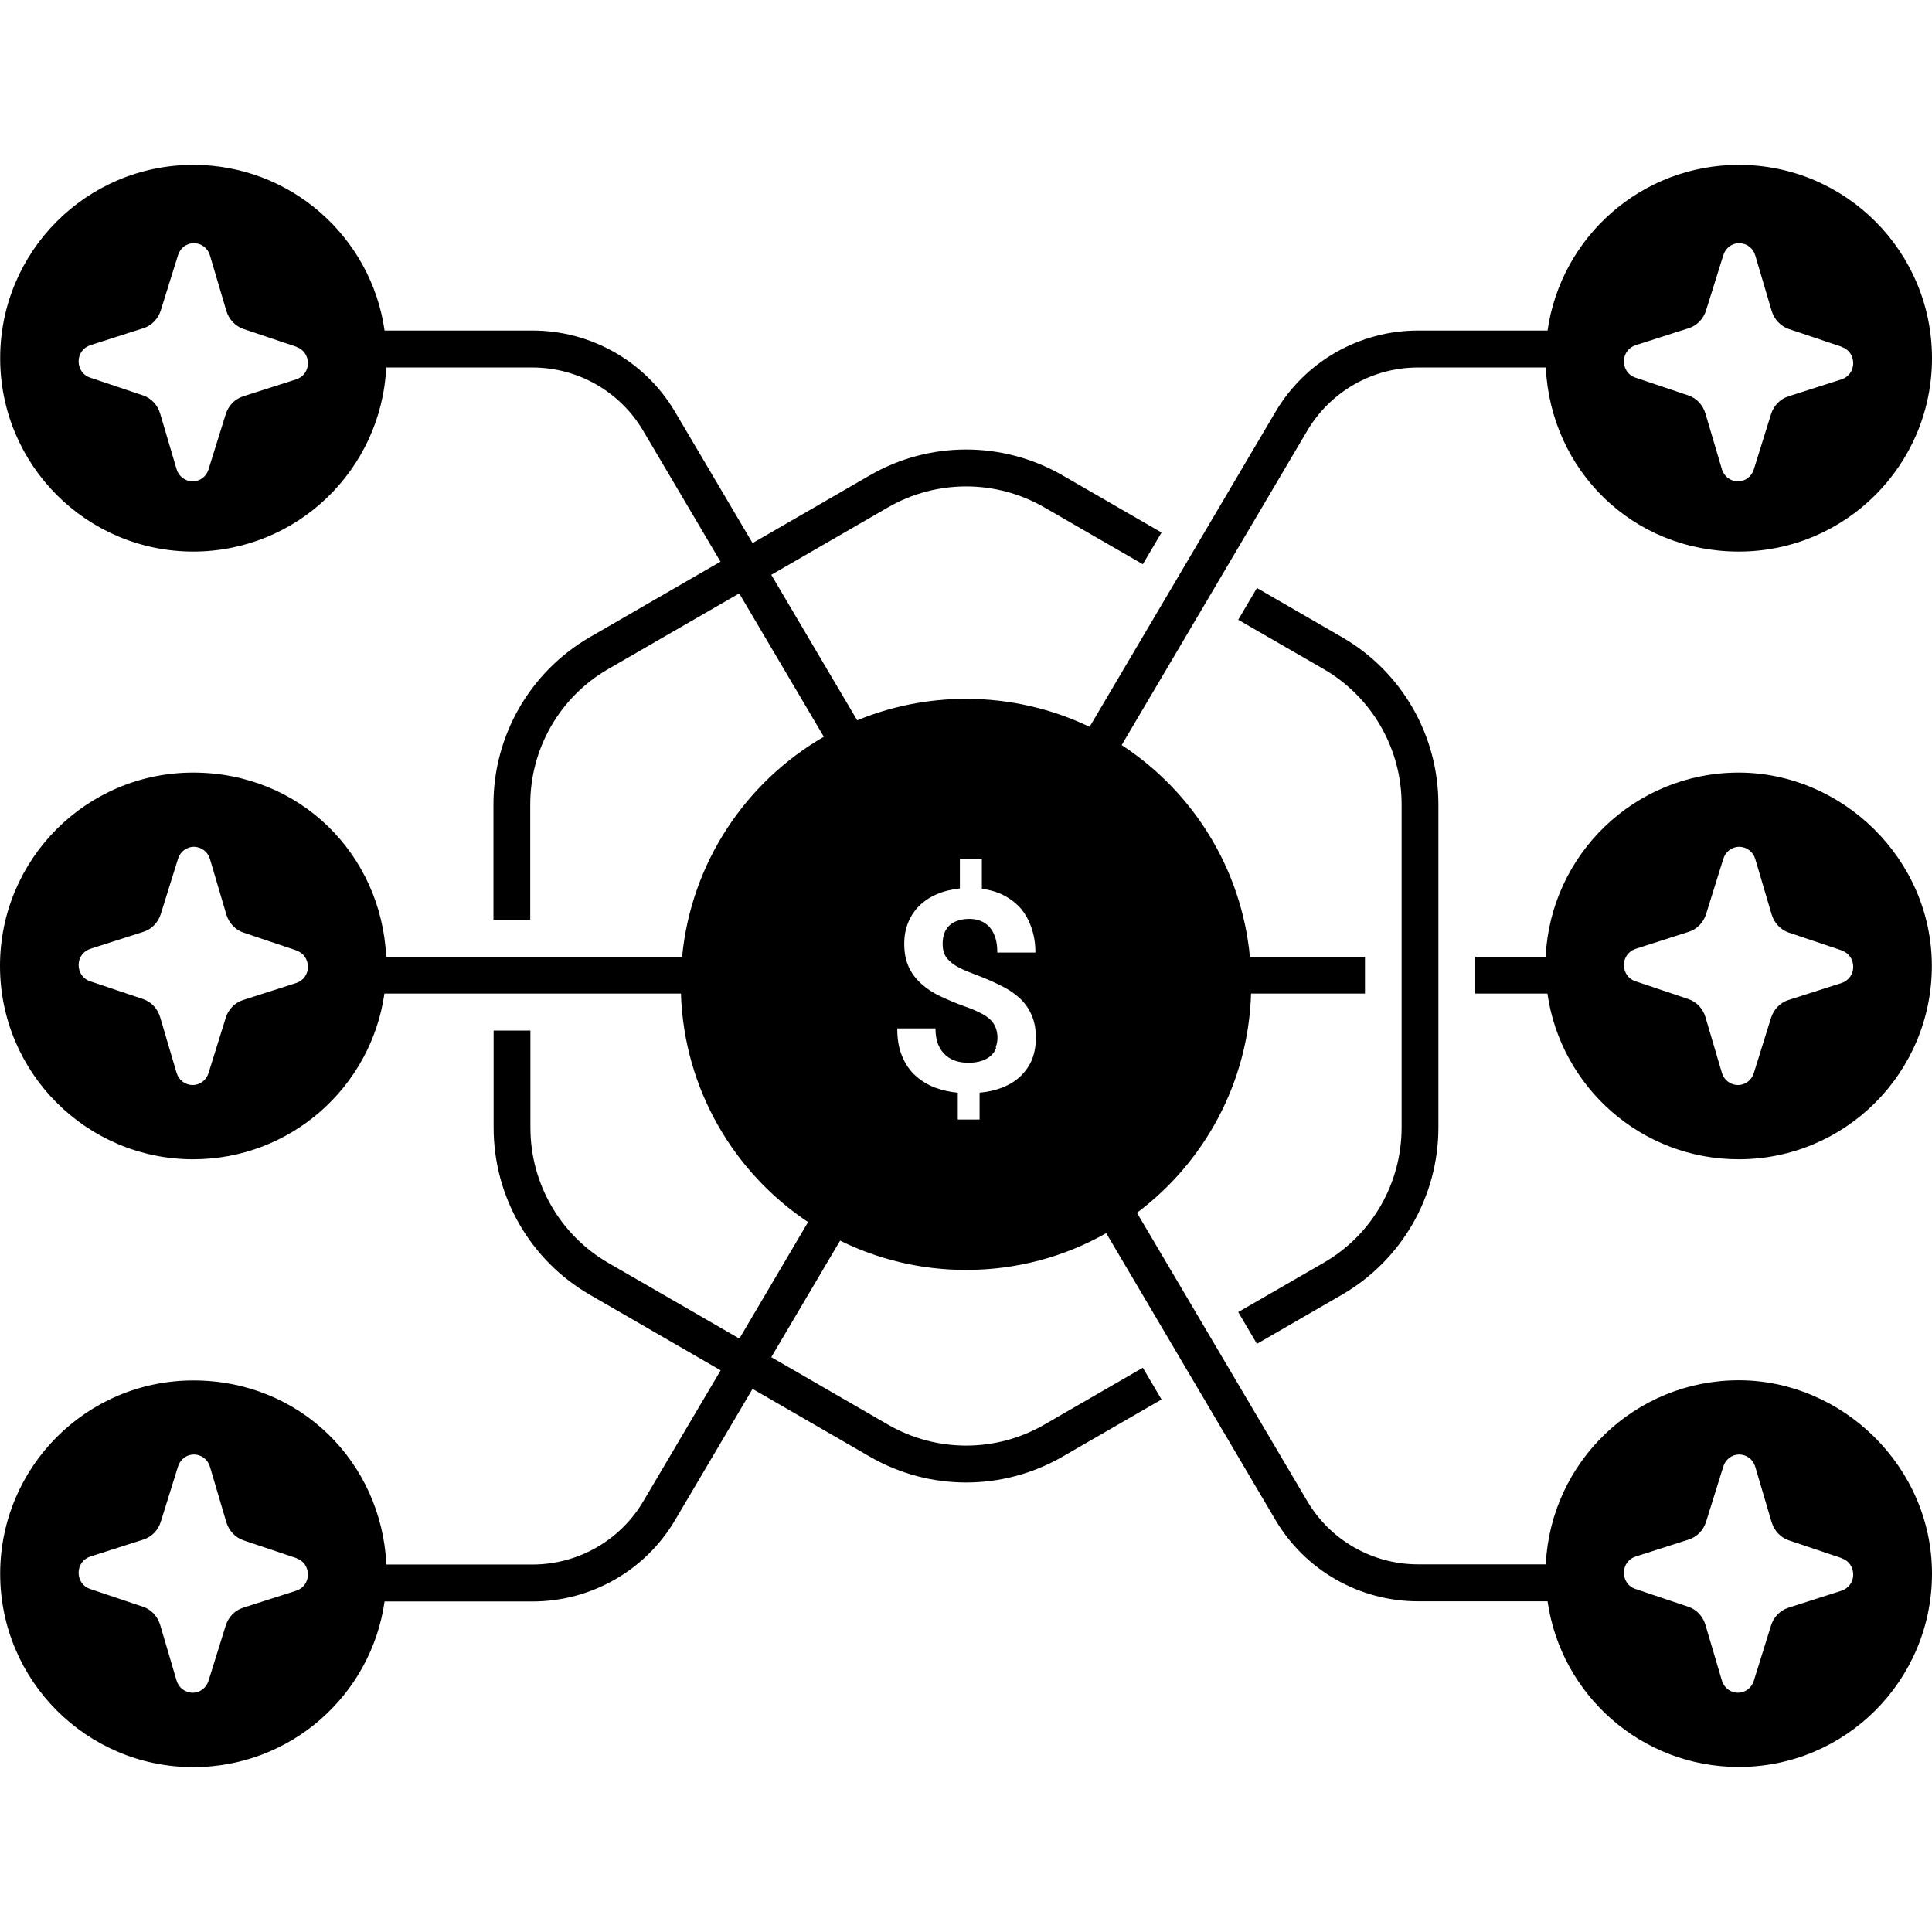
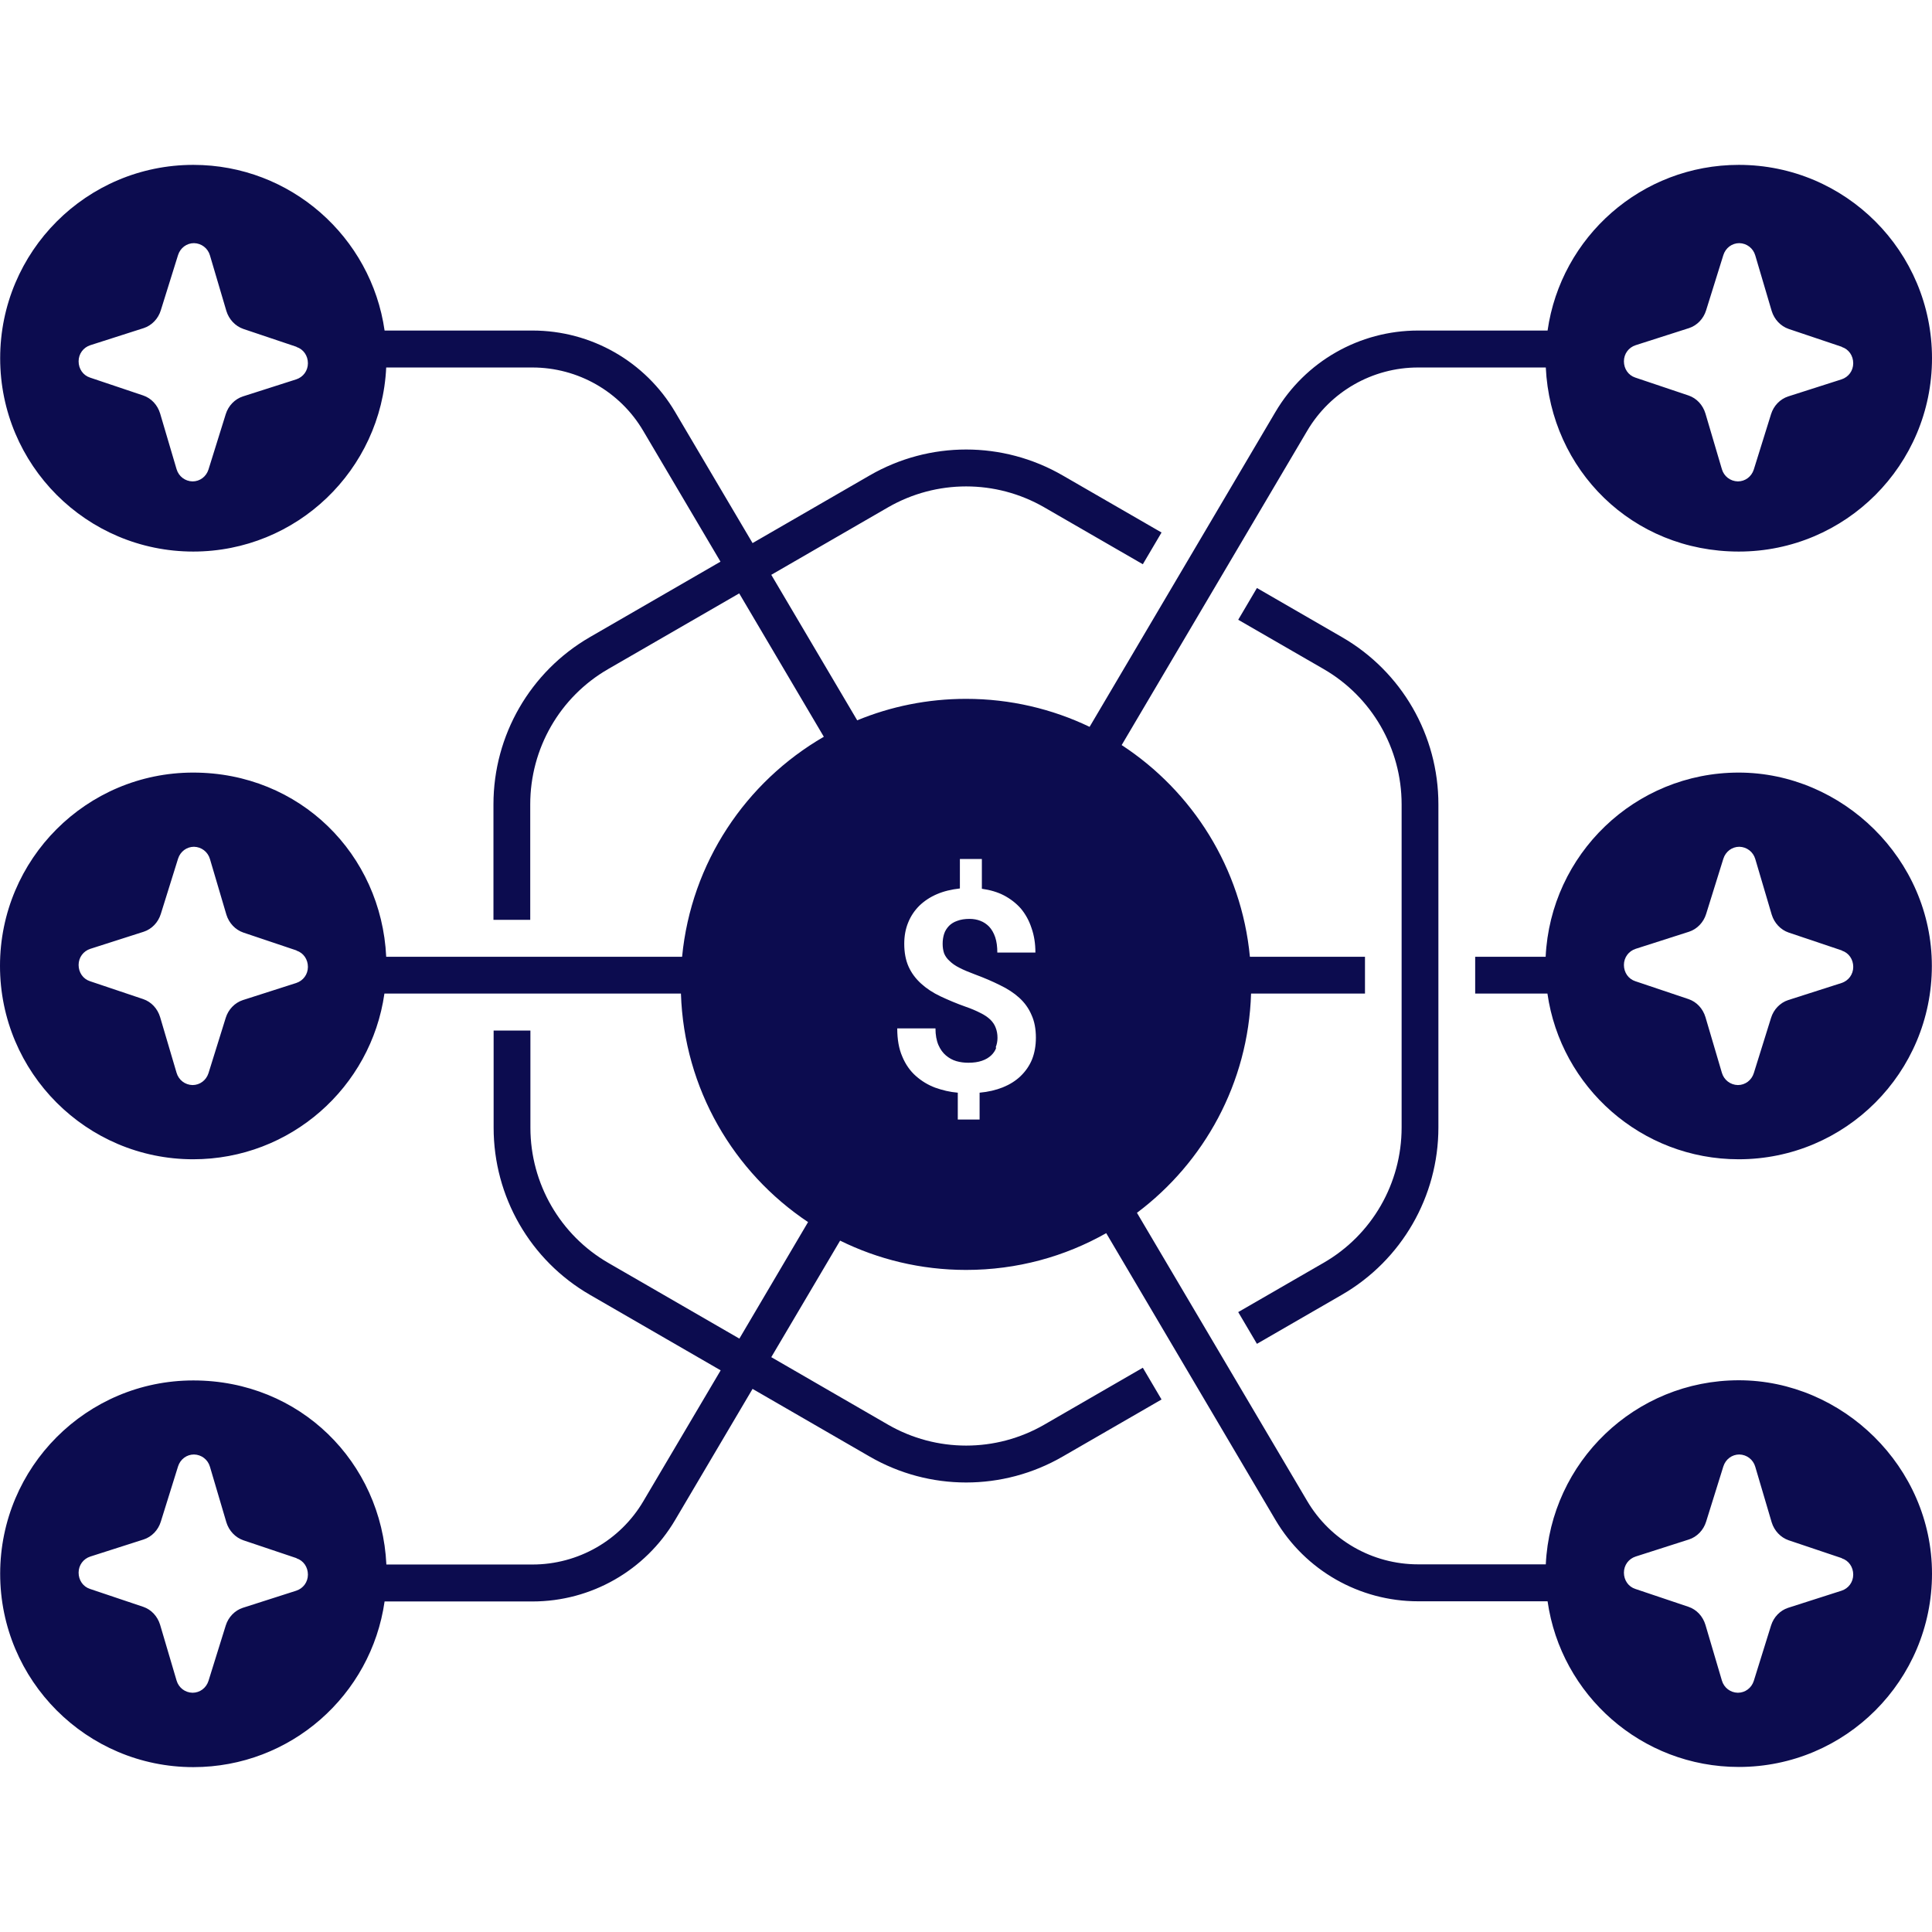
<svg xmlns="http://www.w3.org/2000/svg" width="80" height="80" viewBox="0 0 80 80" fill="none">
-   <path fill-rule="evenodd" clip-rule="evenodd" d="M8.006 22.839C3.585 22.839 0.007 19.254 0.007 14.833C0.007 10.412 3.585 6.827 8.006 6.827C12.036 6.827 15.372 9.812 15.925 13.687H22.05C24.477 13.687 26.721 14.967 27.954 17.057L31.162 22.488L36.014 19.685C38.487 18.256 41.526 18.256 44 19.685L48.097 22.05L47.322 23.364L43.238 21.006C41.237 19.853 38.777 19.853 36.775 21.006L31.937 23.802L35.495 29.827C36.883 29.254 38.406 28.938 40.003 28.938C41.836 28.938 43.568 29.355 45.118 30.097L52.814 17.057C54.048 14.967 56.292 13.687 58.718 13.687H64.082C64.635 9.805 67.971 6.827 72.001 6.827C76.421 6.827 80 10.412 80 14.833C80 19.254 76.421 22.839 72.001 22.839C67.58 22.839 64.21 19.456 64.008 15.217H58.718C56.831 15.217 55.086 16.214 54.129 17.838L46.446 30.852C49.377 32.766 51.406 35.946 51.756 39.619H56.521V41.142H51.804C51.689 44.855 49.856 48.137 47.079 50.22L54.129 62.155C55.086 63.779 56.831 64.776 58.718 64.776H64.008C64.21 60.531 67.708 57.154 72.001 57.154C76.293 57.154 80 60.74 80 65.16C80 69.581 76.421 73.166 72.001 73.166C67.971 73.166 64.635 70.188 64.082 66.306H58.718C56.292 66.306 54.048 65.026 52.814 62.937L45.806 51.062C44.094 52.033 42.113 52.585 40.003 52.585C38.13 52.585 36.358 52.147 34.787 51.372L31.937 56.197L36.775 58.994C38.777 60.147 41.237 60.147 43.238 58.994L47.322 56.635L48.097 57.95L44 60.315C41.526 61.744 38.487 61.744 36.014 60.315L31.162 57.511L27.954 62.943C26.721 65.032 24.477 66.313 22.05 66.313H15.925C15.372 70.195 12.036 73.173 8.006 73.173C3.592 73.173 0.007 69.588 0.007 65.167C0.007 60.746 3.585 57.161 8.006 57.161C12.427 57.161 15.796 60.544 15.999 64.783H22.05C23.937 64.783 25.683 63.786 26.64 62.161L29.841 56.743L24.429 53.616C21.956 52.188 20.44 49.553 20.44 46.695V42.672H21.963V46.695C21.963 49.007 23.196 51.143 25.191 52.295L30.616 55.429L33.46 50.604C30.38 48.548 28.325 45.091 28.196 41.142H15.918C15.365 45.024 12.029 48.003 7.999 48.003C3.585 48.003 0 44.417 0 39.997C0 35.576 3.578 31.991 7.999 31.991C12.42 31.991 15.79 35.373 15.992 39.619H28.244C28.621 35.717 30.885 32.375 34.113 30.508L30.609 24.571L25.184 27.704C23.183 28.857 21.956 30.993 21.956 33.305V38.089H20.433V33.305C20.433 30.447 21.956 27.812 24.422 26.384L29.834 23.257L26.633 17.838C25.676 16.214 23.931 15.217 22.044 15.217H15.992C15.79 19.462 12.292 22.839 7.999 22.839H8.006ZM12.279 64.52L10.075 63.779C9.745 63.664 9.482 63.388 9.374 63.038L8.693 60.733C8.606 60.436 8.343 60.234 8.033 60.227C7.73 60.227 7.467 60.423 7.373 60.719L6.658 63.011C6.55 63.361 6.281 63.637 5.951 63.745L3.74 64.453C3.45 64.547 3.255 64.81 3.255 65.12C3.255 65.43 3.437 65.7 3.727 65.794L5.93 66.535C6.267 66.65 6.523 66.926 6.631 67.283L7.312 69.588C7.4 69.885 7.662 70.087 7.972 70.093C8.276 70.093 8.538 69.898 8.633 69.602L9.347 67.31C9.455 66.96 9.725 66.683 10.055 66.576L12.265 65.868C12.555 65.774 12.75 65.511 12.75 65.201C12.75 64.891 12.568 64.621 12.279 64.527V64.52ZM12.279 39.356L10.075 38.615C9.745 38.501 9.482 38.224 9.374 37.874L8.693 35.569C8.606 35.273 8.343 35.07 8.033 35.063C7.73 35.063 7.467 35.259 7.373 35.556L6.658 37.847C6.55 38.197 6.281 38.474 5.951 38.581L3.74 39.289C3.45 39.383 3.255 39.646 3.255 39.956C3.255 40.266 3.437 40.536 3.727 40.63L5.93 41.371C6.267 41.486 6.523 41.762 6.631 42.119L7.312 44.424C7.4 44.721 7.662 44.923 7.972 44.93C8.276 44.93 8.538 44.734 8.633 44.438L9.347 42.146C9.455 41.796 9.725 41.52 10.055 41.412L12.265 40.704C12.555 40.61 12.75 40.347 12.75 40.037C12.75 39.727 12.568 39.457 12.279 39.363V39.356ZM12.279 14.361L10.075 13.62C9.745 13.505 9.482 13.229 9.374 12.878L8.693 10.574C8.606 10.277 8.343 10.075 8.033 10.068C7.73 10.068 7.467 10.264 7.373 10.56L6.658 12.851C6.55 13.202 6.281 13.478 5.951 13.586L3.74 14.294C3.45 14.388 3.255 14.651 3.255 14.961C3.255 15.271 3.437 15.54 3.727 15.635L5.93 16.376C6.267 16.491 6.523 16.767 6.631 17.124L7.312 19.429C7.4 19.725 7.662 19.927 7.972 19.934C8.276 19.934 8.538 19.739 8.633 19.442L9.347 17.151C9.455 16.8 9.725 16.524 10.055 16.416L12.265 15.709C12.555 15.614 12.75 15.352 12.75 15.042C12.75 14.732 12.568 14.462 12.279 14.368V14.361ZM76.266 64.52L74.063 63.779C73.733 63.664 73.47 63.388 73.362 63.038L72.681 60.733C72.594 60.436 72.331 60.234 72.021 60.227C71.718 60.227 71.455 60.423 71.361 60.719L70.646 63.011C70.538 63.361 70.269 63.637 69.939 63.745L67.728 64.453C67.438 64.547 67.243 64.81 67.243 65.12C67.243 65.43 67.425 65.7 67.715 65.794L69.918 66.535C70.255 66.65 70.511 66.926 70.619 67.283L71.3 69.588C71.387 69.885 71.65 70.087 71.96 70.093C72.263 70.093 72.526 69.898 72.621 69.602L73.335 67.31C73.443 66.96 73.712 66.683 74.043 66.576L76.253 65.868C76.543 65.774 76.738 65.511 76.738 65.201C76.738 64.891 76.556 64.621 76.266 64.527V64.52ZM76.266 14.361L74.063 13.62C73.733 13.505 73.47 13.229 73.362 12.878L72.681 10.574C72.594 10.277 72.331 10.075 72.021 10.068C71.718 10.068 71.455 10.264 71.361 10.56L70.646 12.851C70.538 13.202 70.269 13.478 69.939 13.586L67.728 14.294C67.438 14.388 67.243 14.651 67.243 14.961C67.243 15.271 67.425 15.54 67.715 15.635L69.918 16.376C70.255 16.491 70.511 16.767 70.619 17.124L71.3 19.429C71.387 19.725 71.65 19.927 71.96 19.934C72.263 19.934 72.526 19.739 72.621 19.442L73.335 17.151C73.443 16.8 73.712 16.524 74.043 16.416L76.253 15.709C76.543 15.614 76.738 15.352 76.738 15.042C76.738 14.732 76.556 14.462 76.266 14.368V14.361ZM41.23 43.366C41.277 43.245 41.304 43.117 41.304 42.975C41.304 42.813 41.277 42.679 41.23 42.557C41.183 42.429 41.109 42.322 41.008 42.221C40.9 42.119 40.765 42.025 40.596 41.944C40.428 41.857 40.226 41.769 39.99 41.688C39.606 41.553 39.262 41.405 38.945 41.257C38.629 41.108 38.366 40.933 38.143 40.731C37.921 40.529 37.746 40.3 37.624 40.03C37.503 39.761 37.443 39.444 37.443 39.08C37.443 38.757 37.496 38.467 37.604 38.204C37.712 37.934 37.867 37.705 38.069 37.503C38.271 37.308 38.514 37.146 38.797 37.025C39.08 36.903 39.397 36.829 39.747 36.789V35.569H40.657V36.802C40.994 36.849 41.304 36.937 41.574 37.078C41.843 37.22 42.079 37.402 42.274 37.624C42.463 37.853 42.611 38.116 42.712 38.426C42.82 38.73 42.874 39.067 42.874 39.444H41.297C41.297 39.201 41.27 38.992 41.21 38.81C41.149 38.629 41.061 38.48 40.954 38.366C40.852 38.265 40.738 38.184 40.596 38.13C40.462 38.076 40.307 38.049 40.145 38.049C39.95 38.049 39.781 38.076 39.639 38.13C39.498 38.177 39.383 38.251 39.296 38.339C39.208 38.433 39.134 38.541 39.094 38.669C39.053 38.797 39.033 38.932 39.033 39.08C39.033 39.228 39.053 39.356 39.094 39.478C39.141 39.592 39.215 39.7 39.323 39.794C39.424 39.895 39.559 39.99 39.734 40.077C39.902 40.165 40.118 40.253 40.367 40.347C40.751 40.489 41.095 40.637 41.405 40.792C41.715 40.94 41.985 41.115 42.207 41.317C42.429 41.52 42.598 41.755 42.712 42.025C42.834 42.288 42.894 42.605 42.894 42.968C42.894 43.299 42.84 43.602 42.733 43.872C42.625 44.134 42.463 44.364 42.261 44.559C42.059 44.754 41.809 44.909 41.526 45.024C41.237 45.139 40.92 45.213 40.563 45.246V46.358H39.66V45.246C39.336 45.219 39.026 45.145 38.723 45.037C38.42 44.923 38.157 44.761 37.921 44.552C37.685 44.343 37.496 44.074 37.362 43.75C37.22 43.427 37.153 43.036 37.153 42.584H38.736C38.736 42.854 38.777 43.083 38.858 43.272C38.939 43.454 39.04 43.595 39.168 43.703C39.296 43.811 39.437 43.892 39.599 43.939C39.761 43.986 39.929 44.006 40.098 44.006C40.313 44.006 40.502 43.979 40.657 43.925C40.819 43.872 40.947 43.791 41.048 43.696C41.136 43.609 41.21 43.508 41.25 43.386L41.23 43.366Z" fill="currentColor" />
-   <path fill-rule="evenodd" clip-rule="evenodd" d="M61.084 41.142V39.619H64.002C64.204 35.373 67.702 31.991 71.995 31.991C76.287 31.991 79.994 35.576 79.994 39.996C79.994 44.417 76.415 48.003 71.995 48.003C67.965 48.003 64.629 45.017 64.076 41.142H61.084ZM76.267 39.356L74.064 38.615C73.733 38.501 73.471 38.224 73.363 37.874L72.682 35.569C72.594 35.272 72.332 35.07 72.022 35.063C71.718 35.063 71.456 35.259 71.361 35.556L70.647 37.847C70.539 38.197 70.269 38.474 69.939 38.581L67.729 39.289C67.439 39.383 67.243 39.646 67.243 39.956C67.243 40.266 67.425 40.536 67.715 40.63L69.919 41.371C70.256 41.486 70.512 41.762 70.62 42.119L71.3 44.424C71.388 44.721 71.651 44.923 71.961 44.93C72.264 44.93 72.527 44.734 72.621 44.438L73.336 42.146C73.444 41.796 73.713 41.52 74.043 41.412L76.254 40.704C76.543 40.61 76.739 40.347 76.739 40.037C76.739 39.727 76.557 39.457 76.267 39.363V39.356Z" fill="currentColor" />
-   <path d="M54.809 27.704L51.272 25.663L52.047 24.348L55.571 26.384C58.044 27.812 59.561 30.447 59.561 33.305V46.688C59.561 49.546 58.038 52.181 55.571 53.61L52.047 55.645L51.272 54.331L54.809 52.289C56.811 51.136 58.038 49 58.038 46.688V33.305C58.038 30.993 56.804 28.857 54.809 27.704Z" fill="currentColor" />
+   <path fill-rule="evenodd" clip-rule="evenodd" d="M8.006 22.839C3.585 22.839 0.007 19.254 0.007 14.833C0.007 10.412 3.585 6.827 8.006 6.827C12.036 6.827 15.372 9.812 15.925 13.687H22.05C24.477 13.687 26.721 14.967 27.954 17.057L31.162 22.488L36.014 19.685C38.487 18.256 41.526 18.256 44 19.685L48.097 22.05L47.322 23.364L43.238 21.006C41.237 19.853 38.777 19.853 36.775 21.006L31.937 23.802L35.495 29.827C36.883 29.254 38.406 28.938 40.003 28.938C41.836 28.938 43.568 29.355 45.118 30.097L52.814 17.057C54.048 14.967 56.292 13.687 58.718 13.687H64.082C64.635 9.805 67.971 6.827 72.001 6.827C76.421 6.827 80 10.412 80 14.833C80 19.254 76.421 22.839 72.001 22.839C67.58 22.839 64.21 19.456 64.008 15.217H58.718C56.831 15.217 55.086 16.214 54.129 17.838L46.446 30.852C49.377 32.766 51.406 35.946 51.756 39.619H56.521V41.142H51.804C51.689 44.855 49.856 48.137 47.079 50.22L54.129 62.155C55.086 63.779 56.831 64.776 58.718 64.776H64.008C64.21 60.531 67.708 57.154 72.001 57.154C76.293 57.154 80 60.74 80 65.16C80 69.581 76.421 73.166 72.001 73.166C67.971 73.166 64.635 70.188 64.082 66.306H58.718C56.292 66.306 54.048 65.026 52.814 62.937L45.806 51.062C44.094 52.033 42.113 52.585 40.003 52.585C38.13 52.585 36.358 52.147 34.787 51.372L31.937 56.197L36.775 58.994C38.777 60.147 41.237 60.147 43.238 58.994L47.322 56.635L48.097 57.95L44 60.315C41.526 61.744 38.487 61.744 36.014 60.315L31.162 57.511L27.954 62.943C26.721 65.032 24.477 66.313 22.05 66.313H15.925C15.372 70.195 12.036 73.173 8.006 73.173C3.592 73.173 0.007 69.588 0.007 65.167C0.007 60.746 3.585 57.161 8.006 57.161C12.427 57.161 15.796 60.544 15.999 64.783H22.05C23.937 64.783 25.683 63.786 26.64 62.161L29.841 56.743L24.429 53.616C21.956 52.188 20.44 49.553 20.44 46.695V42.672H21.963V46.695C21.963 49.007 23.196 51.143 25.191 52.295L30.616 55.429L33.46 50.604C30.38 48.548 28.325 45.091 28.196 41.142H15.918C15.365 45.024 12.029 48.003 7.999 48.003C3.585 48.003 0 44.417 0 39.997C0 35.576 3.578 31.991 7.999 31.991C12.42 31.991 15.79 35.373 15.992 39.619H28.244C28.621 35.717 30.885 32.375 34.113 30.508L30.609 24.571L25.184 27.704C23.183 28.857 21.956 30.993 21.956 33.305V38.089H20.433V33.305C20.433 30.447 21.956 27.812 24.422 26.384L29.834 23.257L26.633 17.838C25.676 16.214 23.931 15.217 22.044 15.217H15.992C15.79 19.462 12.292 22.839 7.999 22.839H8.006ZM12.279 64.52L10.075 63.779C9.745 63.664 9.482 63.388 9.374 63.038L8.693 60.733C8.606 60.436 8.343 60.234 8.033 60.227C7.73 60.227 7.467 60.423 7.373 60.719L6.658 63.011C6.55 63.361 6.281 63.637 5.951 63.745L3.74 64.453C3.45 64.547 3.255 64.81 3.255 65.12C3.255 65.43 3.437 65.7 3.727 65.794L5.93 66.535C6.267 66.65 6.523 66.926 6.631 67.283L7.312 69.588C7.4 69.885 7.662 70.087 7.972 70.093C8.276 70.093 8.538 69.898 8.633 69.602L9.347 67.31C9.455 66.96 9.725 66.683 10.055 66.576L12.265 65.868C12.555 65.774 12.75 65.511 12.75 65.201C12.75 64.891 12.568 64.621 12.279 64.527V64.52ZM12.279 39.356L10.075 38.615C9.745 38.501 9.482 38.224 9.374 37.874L8.693 35.569C8.606 35.273 8.343 35.07 8.033 35.063C7.73 35.063 7.467 35.259 7.373 35.556L6.658 37.847C6.55 38.197 6.281 38.474 5.951 38.581L3.74 39.289C3.45 39.383 3.255 39.646 3.255 39.956C3.255 40.266 3.437 40.536 3.727 40.63L5.93 41.371C6.267 41.486 6.523 41.762 6.631 42.119L7.312 44.424C7.4 44.721 7.662 44.923 7.972 44.93C8.276 44.93 8.538 44.734 8.633 44.438L9.347 42.146C9.455 41.796 9.725 41.52 10.055 41.412L12.265 40.704C12.555 40.61 12.75 40.347 12.75 40.037C12.75 39.727 12.568 39.457 12.279 39.363V39.356ZM12.279 14.361L10.075 13.62C9.745 13.505 9.482 13.229 9.374 12.878L8.693 10.574C8.606 10.277 8.343 10.075 8.033 10.068C7.73 10.068 7.467 10.264 7.373 10.56L6.658 12.851C6.55 13.202 6.281 13.478 5.951 13.586L3.74 14.294C3.45 14.388 3.255 14.651 3.255 14.961C3.255 15.271 3.437 15.54 3.727 15.635L5.93 16.376C6.267 16.491 6.523 16.767 6.631 17.124L7.312 19.429C7.4 19.725 7.662 19.927 7.972 19.934C8.276 19.934 8.538 19.739 8.633 19.442L9.347 17.151C9.455 16.8 9.725 16.524 10.055 16.416L12.265 15.709C12.555 15.614 12.75 15.352 12.75 15.042C12.75 14.732 12.568 14.462 12.279 14.368V14.361ZM76.266 64.52L74.063 63.779C73.733 63.664 73.47 63.388 73.362 63.038L72.681 60.733C72.594 60.436 72.331 60.234 72.021 60.227C71.718 60.227 71.455 60.423 71.361 60.719L70.646 63.011C70.538 63.361 70.269 63.637 69.939 63.745L67.728 64.453C67.438 64.547 67.243 64.81 67.243 65.12C67.243 65.43 67.425 65.7 67.715 65.794L69.918 66.535C70.255 66.65 70.511 66.926 70.619 67.283L71.3 69.588C71.387 69.885 71.65 70.087 71.96 70.093C72.263 70.093 72.526 69.898 72.621 69.602L73.335 67.31C73.443 66.96 73.712 66.683 74.043 66.576L76.253 65.868C76.543 65.774 76.738 65.511 76.738 65.201C76.738 64.891 76.556 64.621 76.266 64.527V64.52ZM76.266 14.361L74.063 13.62C73.733 13.505 73.47 13.229 73.362 12.878L72.681 10.574C72.594 10.277 72.331 10.075 72.021 10.068C71.718 10.068 71.455 10.264 71.361 10.56L70.646 12.851C70.538 13.202 70.269 13.478 69.939 13.586L67.728 14.294C67.438 14.388 67.243 14.651 67.243 14.961C67.243 15.271 67.425 15.54 67.715 15.635L69.918 16.376C70.255 16.491 70.511 16.767 70.619 17.124L71.3 19.429C71.387 19.725 71.65 19.927 71.96 19.934C72.263 19.934 72.526 19.739 72.621 19.442L73.335 17.151C73.443 16.8 73.712 16.524 74.043 16.416L76.253 15.709C76.543 15.614 76.738 15.352 76.738 15.042C76.738 14.732 76.556 14.462 76.266 14.368V14.361ZM41.23 43.366C41.277 43.245 41.304 43.117 41.304 42.975C41.304 42.813 41.277 42.679 41.23 42.557C41.183 42.429 41.109 42.322 41.008 42.221C40.9 42.119 40.765 42.025 40.596 41.944C40.428 41.857 40.226 41.769 39.99 41.688C39.606 41.553 39.262 41.405 38.945 41.257C38.629 41.108 38.366 40.933 38.143 40.731C37.921 40.529 37.746 40.3 37.624 40.03C37.503 39.761 37.443 39.444 37.443 39.08C37.443 38.757 37.496 38.467 37.604 38.204C37.712 37.934 37.867 37.705 38.069 37.503C38.271 37.308 38.514 37.146 38.797 37.025C39.08 36.903 39.397 36.829 39.747 36.789V35.569H40.657V36.802C40.994 36.849 41.304 36.937 41.574 37.078C41.843 37.22 42.079 37.402 42.274 37.624C42.463 37.853 42.611 38.116 42.712 38.426C42.82 38.73 42.874 39.067 42.874 39.444H41.297C41.297 39.201 41.27 38.992 41.21 38.81C41.149 38.629 41.061 38.48 40.954 38.366C40.852 38.265 40.738 38.184 40.596 38.13C40.462 38.076 40.307 38.049 40.145 38.049C39.95 38.049 39.781 38.076 39.639 38.13C39.498 38.177 39.383 38.251 39.296 38.339C39.208 38.433 39.134 38.541 39.094 38.669C39.053 38.797 39.033 38.932 39.033 39.08C39.033 39.228 39.053 39.356 39.094 39.478C39.141 39.592 39.215 39.7 39.323 39.794C39.424 39.895 39.559 39.99 39.734 40.077C39.902 40.165 40.118 40.253 40.367 40.347C40.751 40.489 41.095 40.637 41.405 40.792C41.715 40.94 41.985 41.115 42.207 41.317C42.429 41.52 42.598 41.755 42.712 42.025C42.834 42.288 42.894 42.605 42.894 42.968C42.894 43.299 42.84 43.602 42.733 43.872C42.625 44.134 42.463 44.364 42.261 44.559C42.059 44.754 41.809 44.909 41.526 45.024C41.237 45.139 40.92 45.213 40.563 45.246V46.358H39.66V45.246C39.336 45.219 39.026 45.145 38.723 45.037C38.42 44.923 38.157 44.761 37.921 44.552C37.685 44.343 37.496 44.074 37.362 43.75C37.22 43.427 37.153 43.036 37.153 42.584H38.736C38.736 42.854 38.777 43.083 38.858 43.272C38.939 43.454 39.04 43.595 39.168 43.703C39.296 43.811 39.437 43.892 39.599 43.939C39.761 43.986 39.929 44.006 40.098 44.006C40.313 44.006 40.502 43.979 40.657 43.925C40.819 43.872 40.947 43.791 41.048 43.696C41.136 43.609 41.21 43.508 41.25 43.386L41.23 43.366Z" fill="#0C0C4F" />
+   <path fill-rule="evenodd" clip-rule="evenodd" d="M61.084 41.142V39.619H64.002C64.204 35.373 67.702 31.991 71.995 31.991C76.287 31.991 79.994 35.576 79.994 39.996C79.994 44.417 76.415 48.003 71.995 48.003C67.965 48.003 64.629 45.017 64.076 41.142H61.084ZM76.267 39.356L74.064 38.615C73.733 38.501 73.471 38.224 73.363 37.874L72.682 35.569C72.594 35.272 72.332 35.07 72.022 35.063C71.718 35.063 71.456 35.259 71.361 35.556L70.647 37.847C70.539 38.197 70.269 38.474 69.939 38.581L67.729 39.289C67.439 39.383 67.243 39.646 67.243 39.956C67.243 40.266 67.425 40.536 67.715 40.63L69.919 41.371C70.256 41.486 70.512 41.762 70.62 42.119L71.3 44.424C71.388 44.721 71.651 44.923 71.961 44.93C72.264 44.93 72.527 44.734 72.621 44.438L73.336 42.146C73.444 41.796 73.713 41.52 74.043 41.412L76.254 40.704C76.543 40.61 76.739 40.347 76.739 40.037C76.739 39.727 76.557 39.457 76.267 39.363V39.356Z" fill="#0C0C4F" />
+   <path d="M54.809 27.704L51.272 25.663L52.047 24.348L55.571 26.384C58.044 27.812 59.561 30.447 59.561 33.305V46.688C59.561 49.546 58.038 52.181 55.571 53.61L52.047 55.645L51.272 54.331L54.809 52.289C56.811 51.136 58.038 49 58.038 46.688V33.305C58.038 30.993 56.804 28.857 54.809 27.704Z" fill="#0C0C4F" />
</svg>
